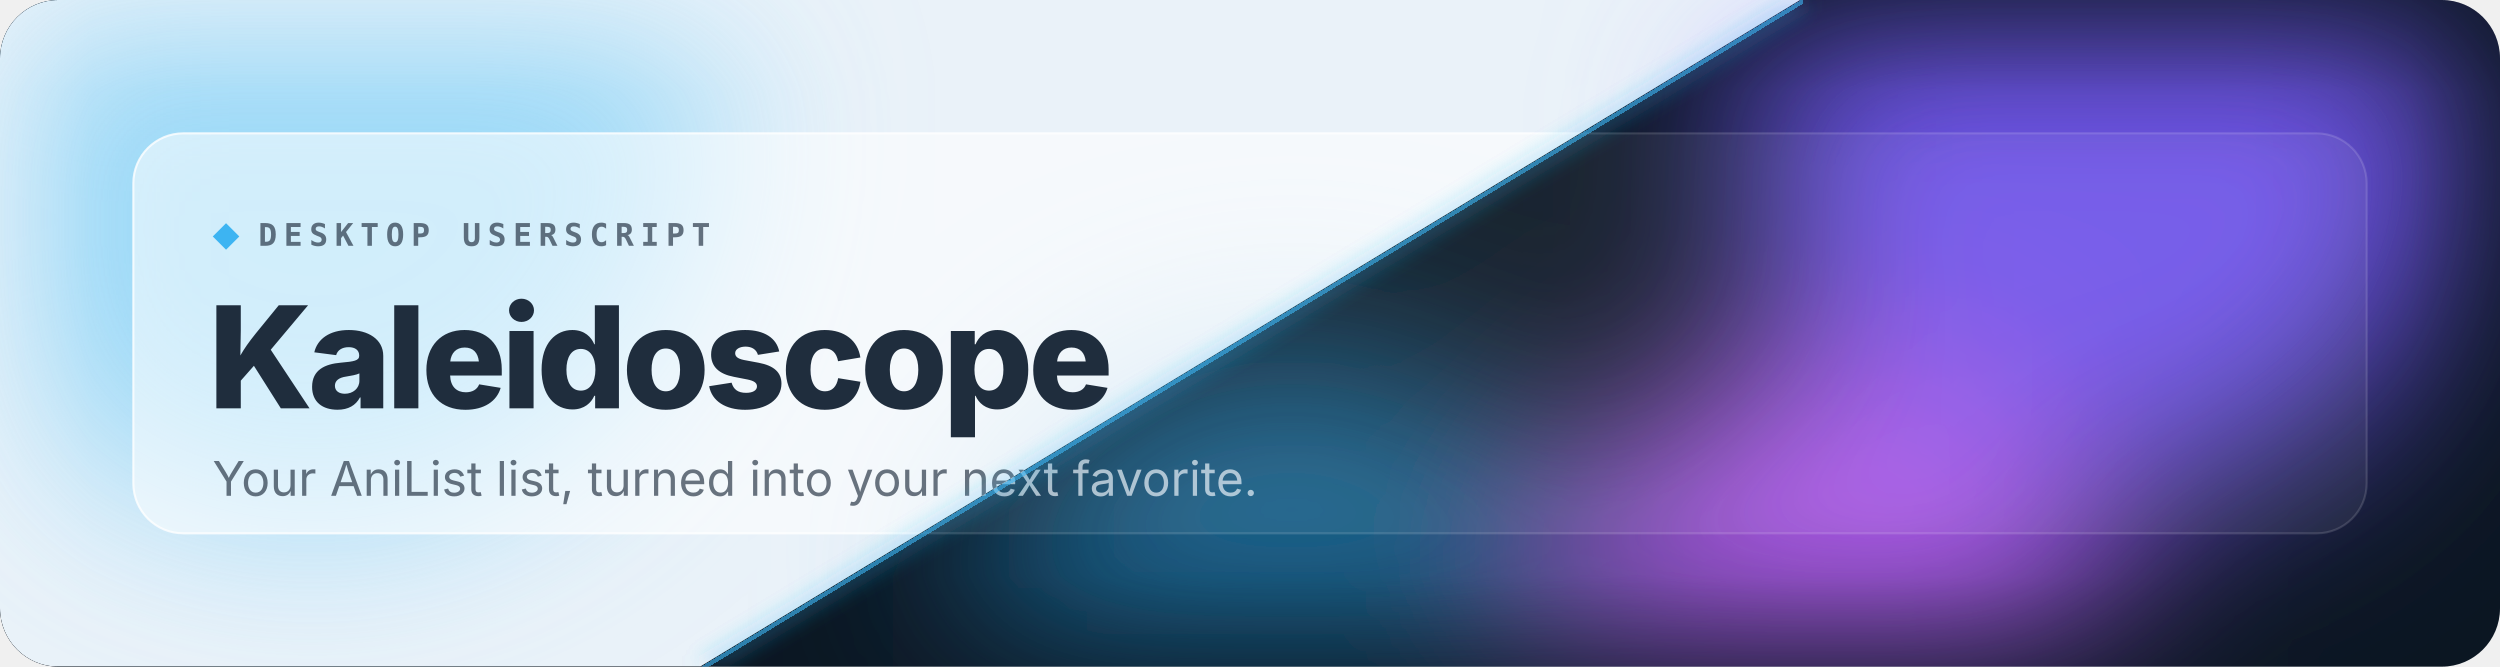
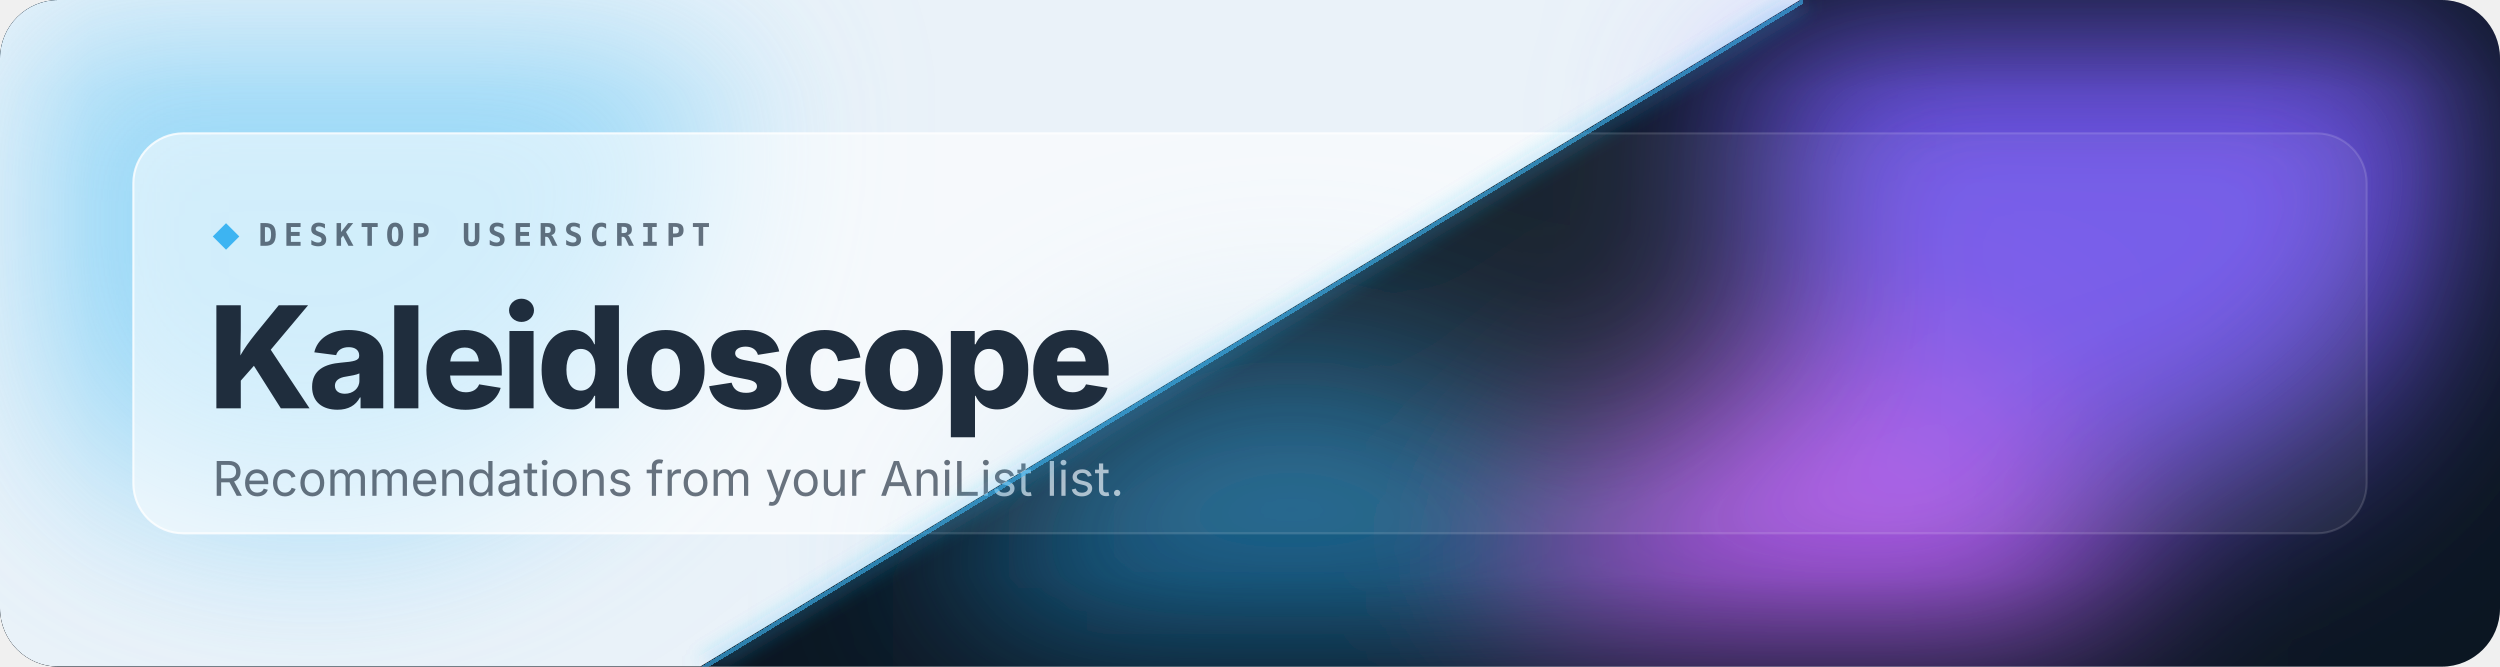
<svg xmlns="http://www.w3.org/2000/svg" width="1200" height="320" viewBox="0 0 1200 320" role="img" aria-label="Kaleidoscope, in light and dark">
  <defs>
    <clipPath id="c">
      <rect width="1200" height="320" rx="28" />
    </clipPath>
    <filter id="b" x="-50%" y="-50%" width="200%" height="200%">
      <feGaussianBlur stdDeviation="46" />
    </filter>
    <filter id="goo" x="-10%" y="-10%" width="120%" height="120%">
      <feGaussianBlur stdDeviation="7" />
      <feColorMatrix type="matrix" values="1 0 0 0 0 0 1 0 0 0 0 0 1 0 0 0 0 0 26 -11" />
    </filter>
    <filter id="ln" x="-10%" y="-10%" width="120%" height="120%">
      <feColorMatrix in="SourceGraphic" type="matrix" values="0 0 0 0 1 0 0 0 0 1 0 0 0 0 1 1 0 0 0 0" result="s" />
      <feMorphology in="s" operator="dilate" radius="1" result="d" />
      <feComposite in="d" in2="s" operator="out" result="e" />
      <feFlood flood-color="#3db4f2" flood-opacity="0.6" />
      <feComposite in2="e" operator="in" result="c" />
      <feGaussianBlur in="c" stdDeviation="5" result="g" />
      <feMerge>
        <feMergeNode in="g" />
        <feMergeNode in="g" />
        <feMergeNode in="c" />
      </feMerge>
    </filter>
    <mask id="lt" maskUnits="userSpaceOnUse" x="0" y="0" width="1200" height="320">
      <rect width="1200" height="320" fill="#000" />
      <g>
        <path d="M-60 -60 L916.8 -60 L916.8 -32.0 L903.6 -24.0 L890.4 -16.0 L877.2 -8.0 L864.0 0.0 L850.8 8.0 L837.6 16.0 L824.4 24.0 L811.2 32.0 L798.0 40.0 L784.8 48.0 L771.6 56.0 L758.4 64.0 L745.2 72.0 L732.0 80.0 L718.8 88.0 L705.6 96.0 L692.4 104.0 L679.2 112.0 L666.0 120.0 L652.8 128.0 L639.6 136.0 L626.4 144.0 L613.2 152.0 L600.0 160.0 L586.8 168.0 L573.6 176.0 L560.4 184.0 L547.2 192.0 L534.0 200.0 L520.8 208.0 L507.6 216.0 L494.4 224.0 L481.2 232.0 L468.0 240.0 L454.8 248.0 L441.6 256.0 L428.4 264.0 L415.2 272.0 L402.0 280.0 L388.8 288.0 L375.6 296.0 L362.4 304.0 L349.2 312.0 L336.0 320.0 L322.8 328.0 L309.6 336.0 L296.4 344.0 L283.2 352.0 L-60 380 Z" fill="#fff" />
      </g>
    </mask>
    <linearGradient id="dg" x1="0" y1="0" x2="1" y2="0">
      <stop offset="0" stop-color="#ffd27a" />
      <stop offset=".35" stop-color="#ff8a3d" />
      <stop offset=".7" stop-color="#ff2d6f" />
      <stop offset="1" stop-color="#b98bff" />
    </linearGradient>
    <linearGradient id="lg" x1="0" y1="0" x2="1" y2="0">
      <stop offset="0" stop-color="#ffd27a" />
      <stop offset=".35" stop-color="#ff8a3d" />
      <stop offset=".7" stop-color="#ff2d6f" />
      <stop offset="1" stop-color="#b98bff" />
    </linearGradient>
  </defs>
  <g clip-path="url(#c)">
    <g>
      <rect width="1200" height="320" fill="#0b1622" />
      <g filter="url(#b)" opacity="0.9">
        <circle cx="150" cy="60" r="190" fill="#3db4f2">
          <animateTransform attributeName="transform" type="translate" values="0 0;90 40;-40 90;0 0" dur="17s" repeatCount="indefinite" calcMode="spline" keySplines=".45 0 .55 1;.45 0 .55 1;.45 0 .55 1" />
        </circle>
        <circle cx="1010" cy="70" r="170" fill="#7a5cff">
          <animateTransform attributeName="transform" type="translate" values="0 0;-80 50;-50 -80;0 0" dur="21s" repeatCount="indefinite" calcMode="spline" keySplines=".45 0 .55 1;.45 0 .55 1;.45 0 .55 1" />
        </circle>
        <circle cx="620" cy="330" r="160" fill="#1f6f9f">
          <animateTransform attributeName="transform" type="translate" values="0 0;70 -40;40 70;0 0" dur="19s" repeatCount="indefinite" calcMode="spline" keySplines=".45 0 .55 1;.45 0 .55 1;.45 0 .55 1" />
        </circle>
        <circle cx="880" cy="300" r="130" fill="#c063ff">
          <animateTransform attributeName="transform" type="translate" values="0 0;-60 -30;30 -60;0 0" dur="23s" repeatCount="indefinite" calcMode="spline" keySplines=".45 0 .55 1;.45 0 .55 1;.45 0 .55 1" />
        </circle>
      </g>
      <rect x="64" y="64" width="1072" height="192" rx="24" fill="rgba(255,255,255,.06)" stroke="rgba(255,255,255,.14)" />
      <g font-family="-apple-system,BlinkMacSystemFont,'Segoe UI',Inter,system-ui,sans-serif">
        <g transform="translate(104 118)">
          <rect x="0" y="-9" width="9" height="9" fill="#3db4f2" transform="rotate(45 4.5 -4.5)" />
          <text x="20" y="0" font-family="ui-monospace,SFMono-Regular,Menlo,monospace" font-size="15" font-weight="700" letter-spacing="3.2" fill="rgba(232,241,248,.7)">DESKTOP USERSCRIPT</text>
        </g>
        <text x="100" y="196" font-size="68" font-weight="800" letter-spacing="-2.4" fill="#e8f1f8">Kaleidoscope</text>
-         <text x="102" y="238" font-size="23" fill="rgba(232,241,248,.7)">Your AniList list, turned into your next favorite.</text>
+         <text x="102" y="238" font-size="23" fill="rgba(232,241,248,.7)">Recommendations from your AniList list.</text>
      </g>
    </g>
    <g mask="url(#lt)">
      <g>
        <rect width="1200" height="320" fill="#eaf2f9" />
        <g filter="url(#b)" opacity="0.75">
          <circle cx="150" cy="60" r="190" fill="#7fd0f7">
            <animateTransform attributeName="transform" type="translate" values="0 0;90 40;-40 90;0 0" dur="17s" repeatCount="indefinite" calcMode="spline" keySplines=".45 0 .55 1;.45 0 .55 1;.45 0 .55 1" />
          </circle>
          <circle cx="1010" cy="70" r="170" fill="#a996ff">
            <animateTransform attributeName="transform" type="translate" values="0 0;-80 50;-50 -80;0 0" dur="21s" repeatCount="indefinite" calcMode="spline" keySplines=".45 0 .55 1;.45 0 .55 1;.45 0 .55 1" />
          </circle>
          <circle cx="620" cy="330" r="160" fill="#8fc3e3">
            <animateTransform attributeName="transform" type="translate" values="0 0;70 -40;40 70;0 0" dur="19s" repeatCount="indefinite" calcMode="spline" keySplines=".45 0 .55 1;.45 0 .55 1;.45 0 .55 1" />
          </circle>
          <circle cx="880" cy="300" r="130" fill="#d9a2ff">
            <animateTransform attributeName="transform" type="translate" values="0 0;-60 -30;30 -60;0 0" dur="23s" repeatCount="indefinite" calcMode="spline" keySplines=".45 0 .55 1;.45 0 .55 1;.45 0 .55 1" />
          </circle>
        </g>
        <rect x="64" y="64" width="1072" height="192" rx="24" fill="rgba(255,255,255,.55)" stroke="rgba(255,255,255,.8)" />
        <g font-family="-apple-system,BlinkMacSystemFont,'Segoe UI',Inter,system-ui,sans-serif">
          <g transform="translate(104 118)">
            <rect x="0" y="-9" width="9" height="9" fill="#3db4f2" transform="rotate(45 4.5 -4.5)" />
            <text x="20" y="0" font-family="ui-monospace,SFMono-Regular,Menlo,monospace" font-size="15" font-weight="700" letter-spacing="3.2" fill="rgba(31,45,61,.66)">DESKTOP USERSCRIPT</text>
          </g>
          <text x="100" y="196" font-size="68" font-weight="800" letter-spacing="-2.4" fill="#1f2d3d">Kaleidoscope</text>
-           <text x="102" y="238" font-size="23" fill="rgba(31,45,61,.66)">Your AniList list, turned into your next favorite.</text>
+           <text x="102" y="238" font-size="23" fill="rgba(31,45,61,.66)">Recommendations from your AniList list.</text>
        </g>
      </g>
    </g>
    <g filter="url(#ln)" opacity="1">
      <path d="M-60 -60 L916.8 -60 L916.8 -32.0 L903.6 -24.0 L890.4 -16.0 L877.2 -8.0 L864.0 0.0 L850.8 8.0 L837.6 16.0 L824.4 24.0 L811.2 32.0 L798.0 40.0 L784.8 48.0 L771.6 56.0 L758.4 64.0 L745.2 72.0 L732.0 80.0 L718.8 88.0 L705.6 96.0 L692.4 104.0 L679.2 112.0 L666.0 120.0 L652.8 128.0 L639.6 136.0 L626.4 144.0 L613.2 152.0 L600.0 160.0 L586.8 168.0 L573.6 176.0 L560.4 184.0 L547.2 192.0 L534.0 200.0 L520.8 208.0 L507.6 216.0 L494.4 224.0 L481.2 232.0 L468.0 240.0 L454.8 248.0 L441.6 256.0 L428.4 264.0 L415.2 272.0 L402.0 280.0 L388.8 288.0 L375.6 296.0 L362.4 304.0 L349.2 312.0 L336.0 320.0 L322.8 328.0 L309.6 336.0 L296.4 344.0 L283.2 352.0 L-60 380 Z" fill="#fff" />
    </g>
  </g>
</svg>
